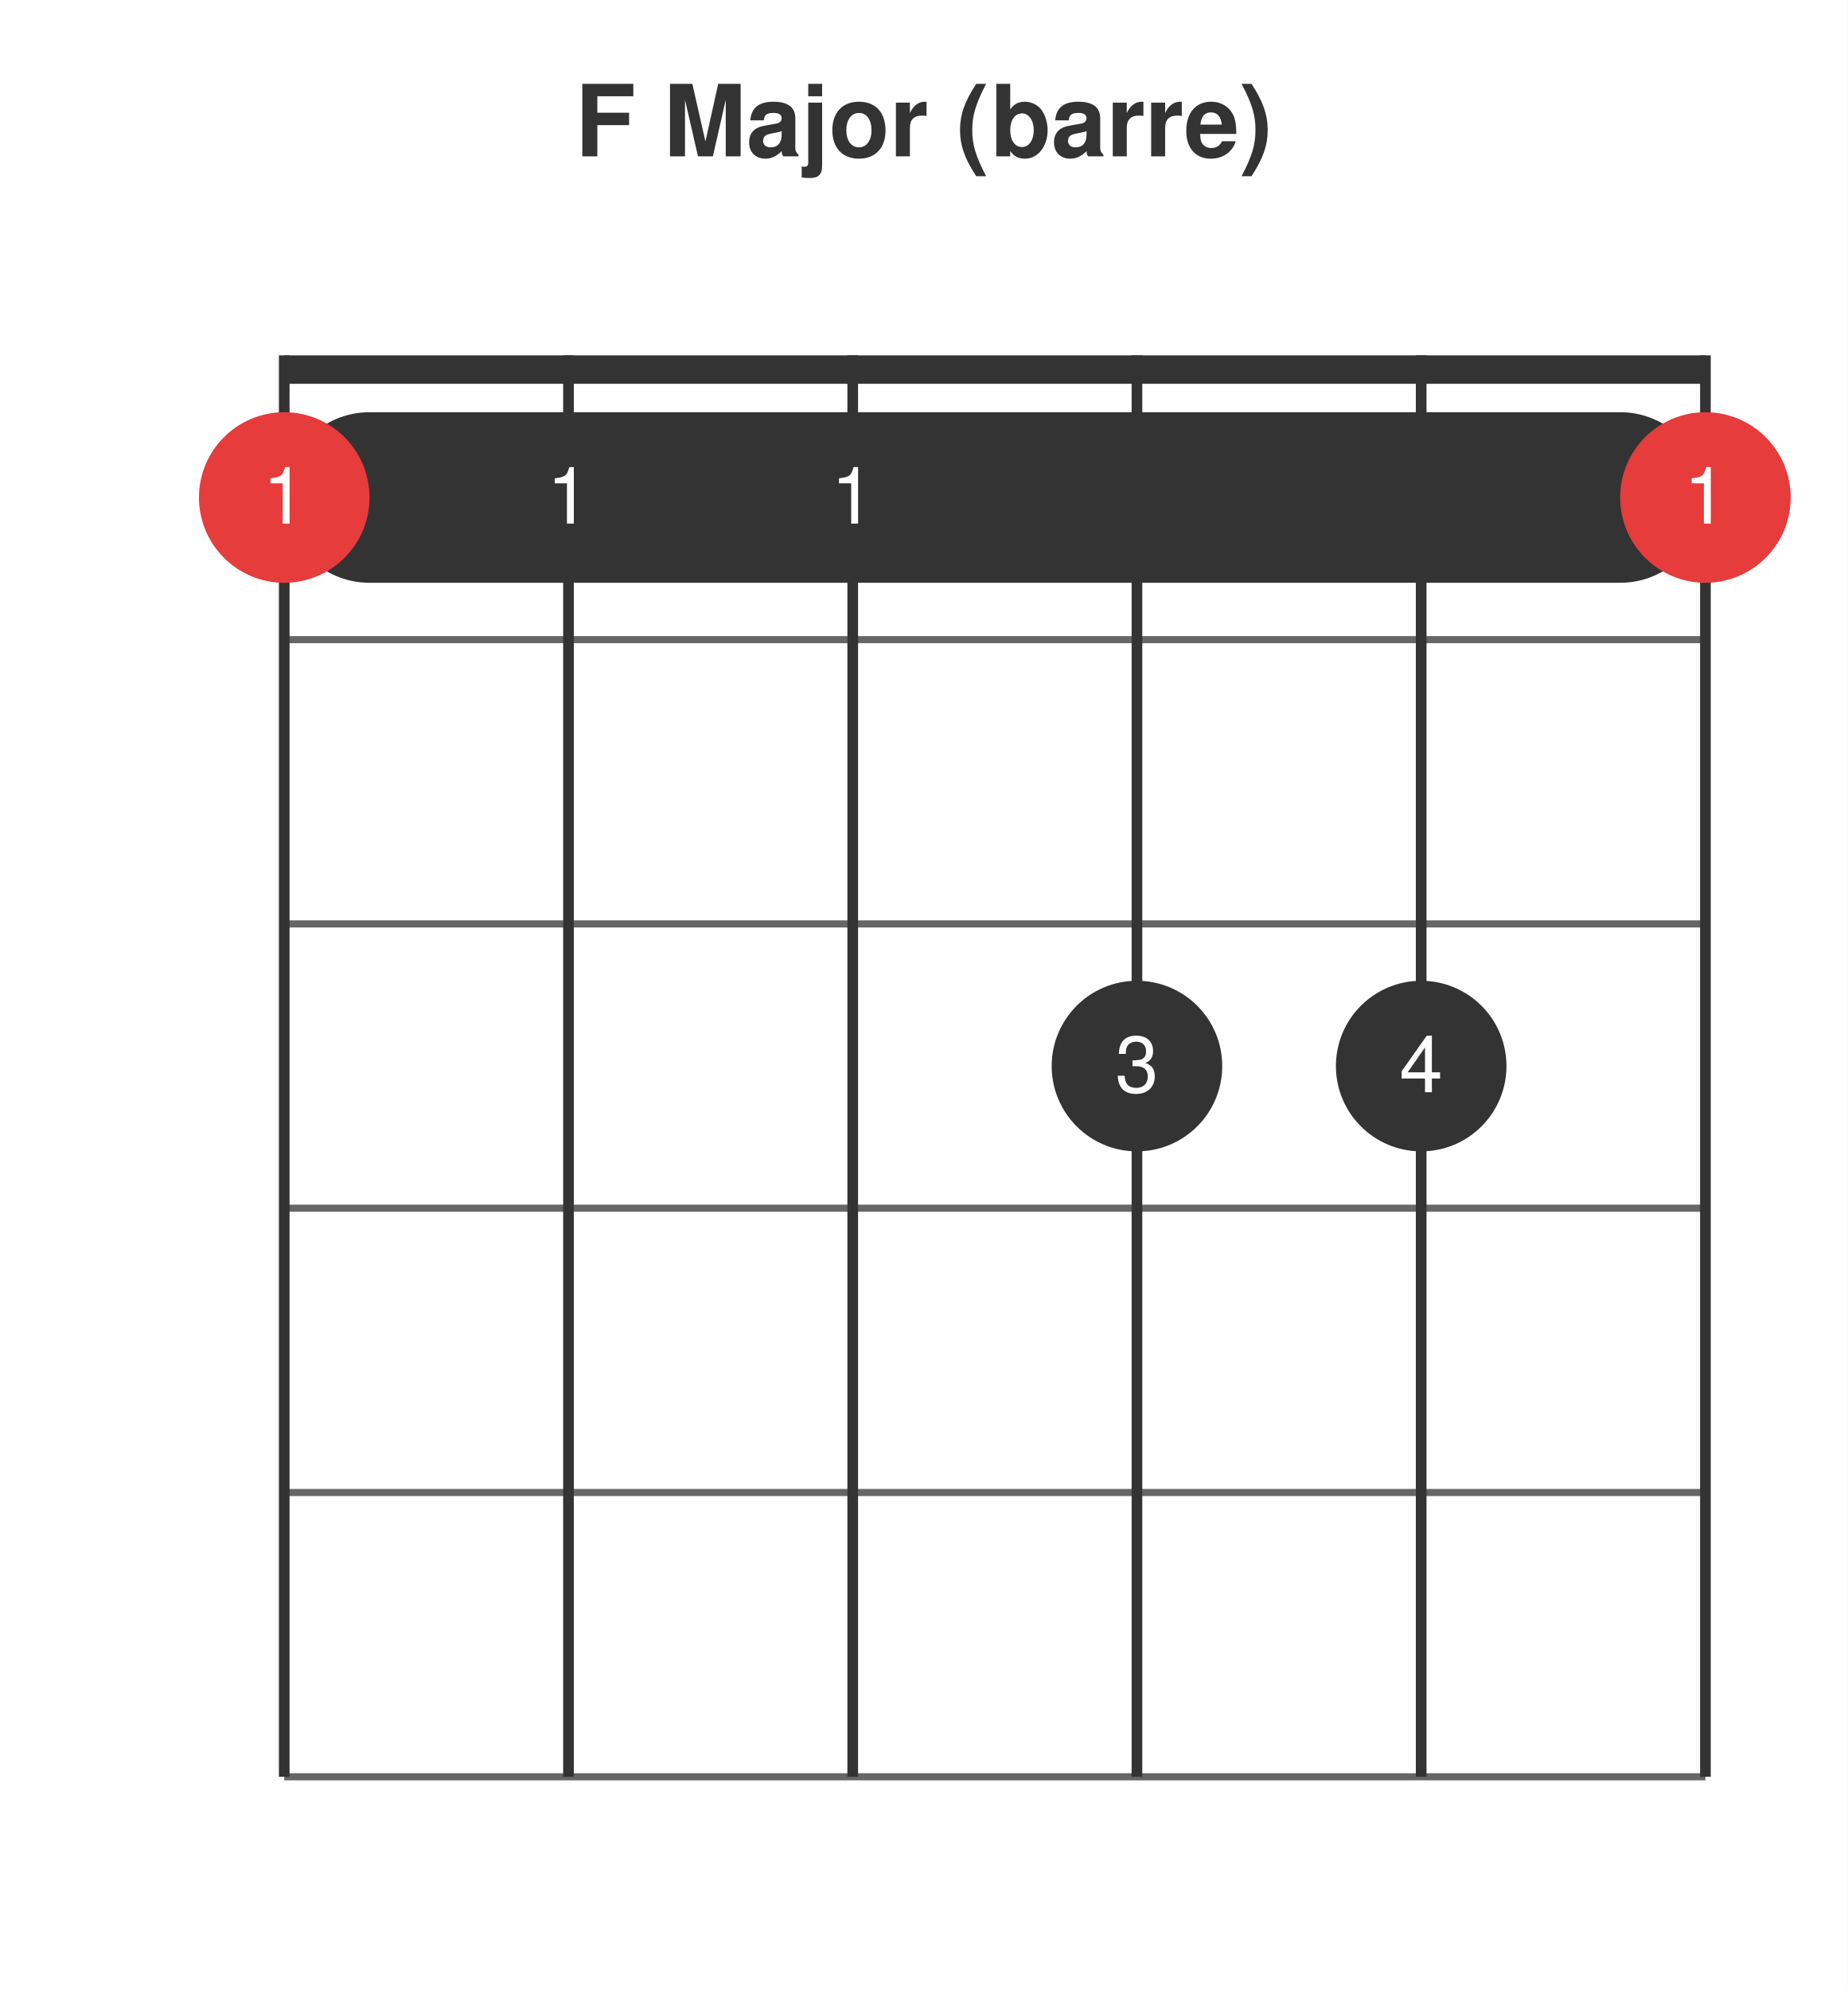
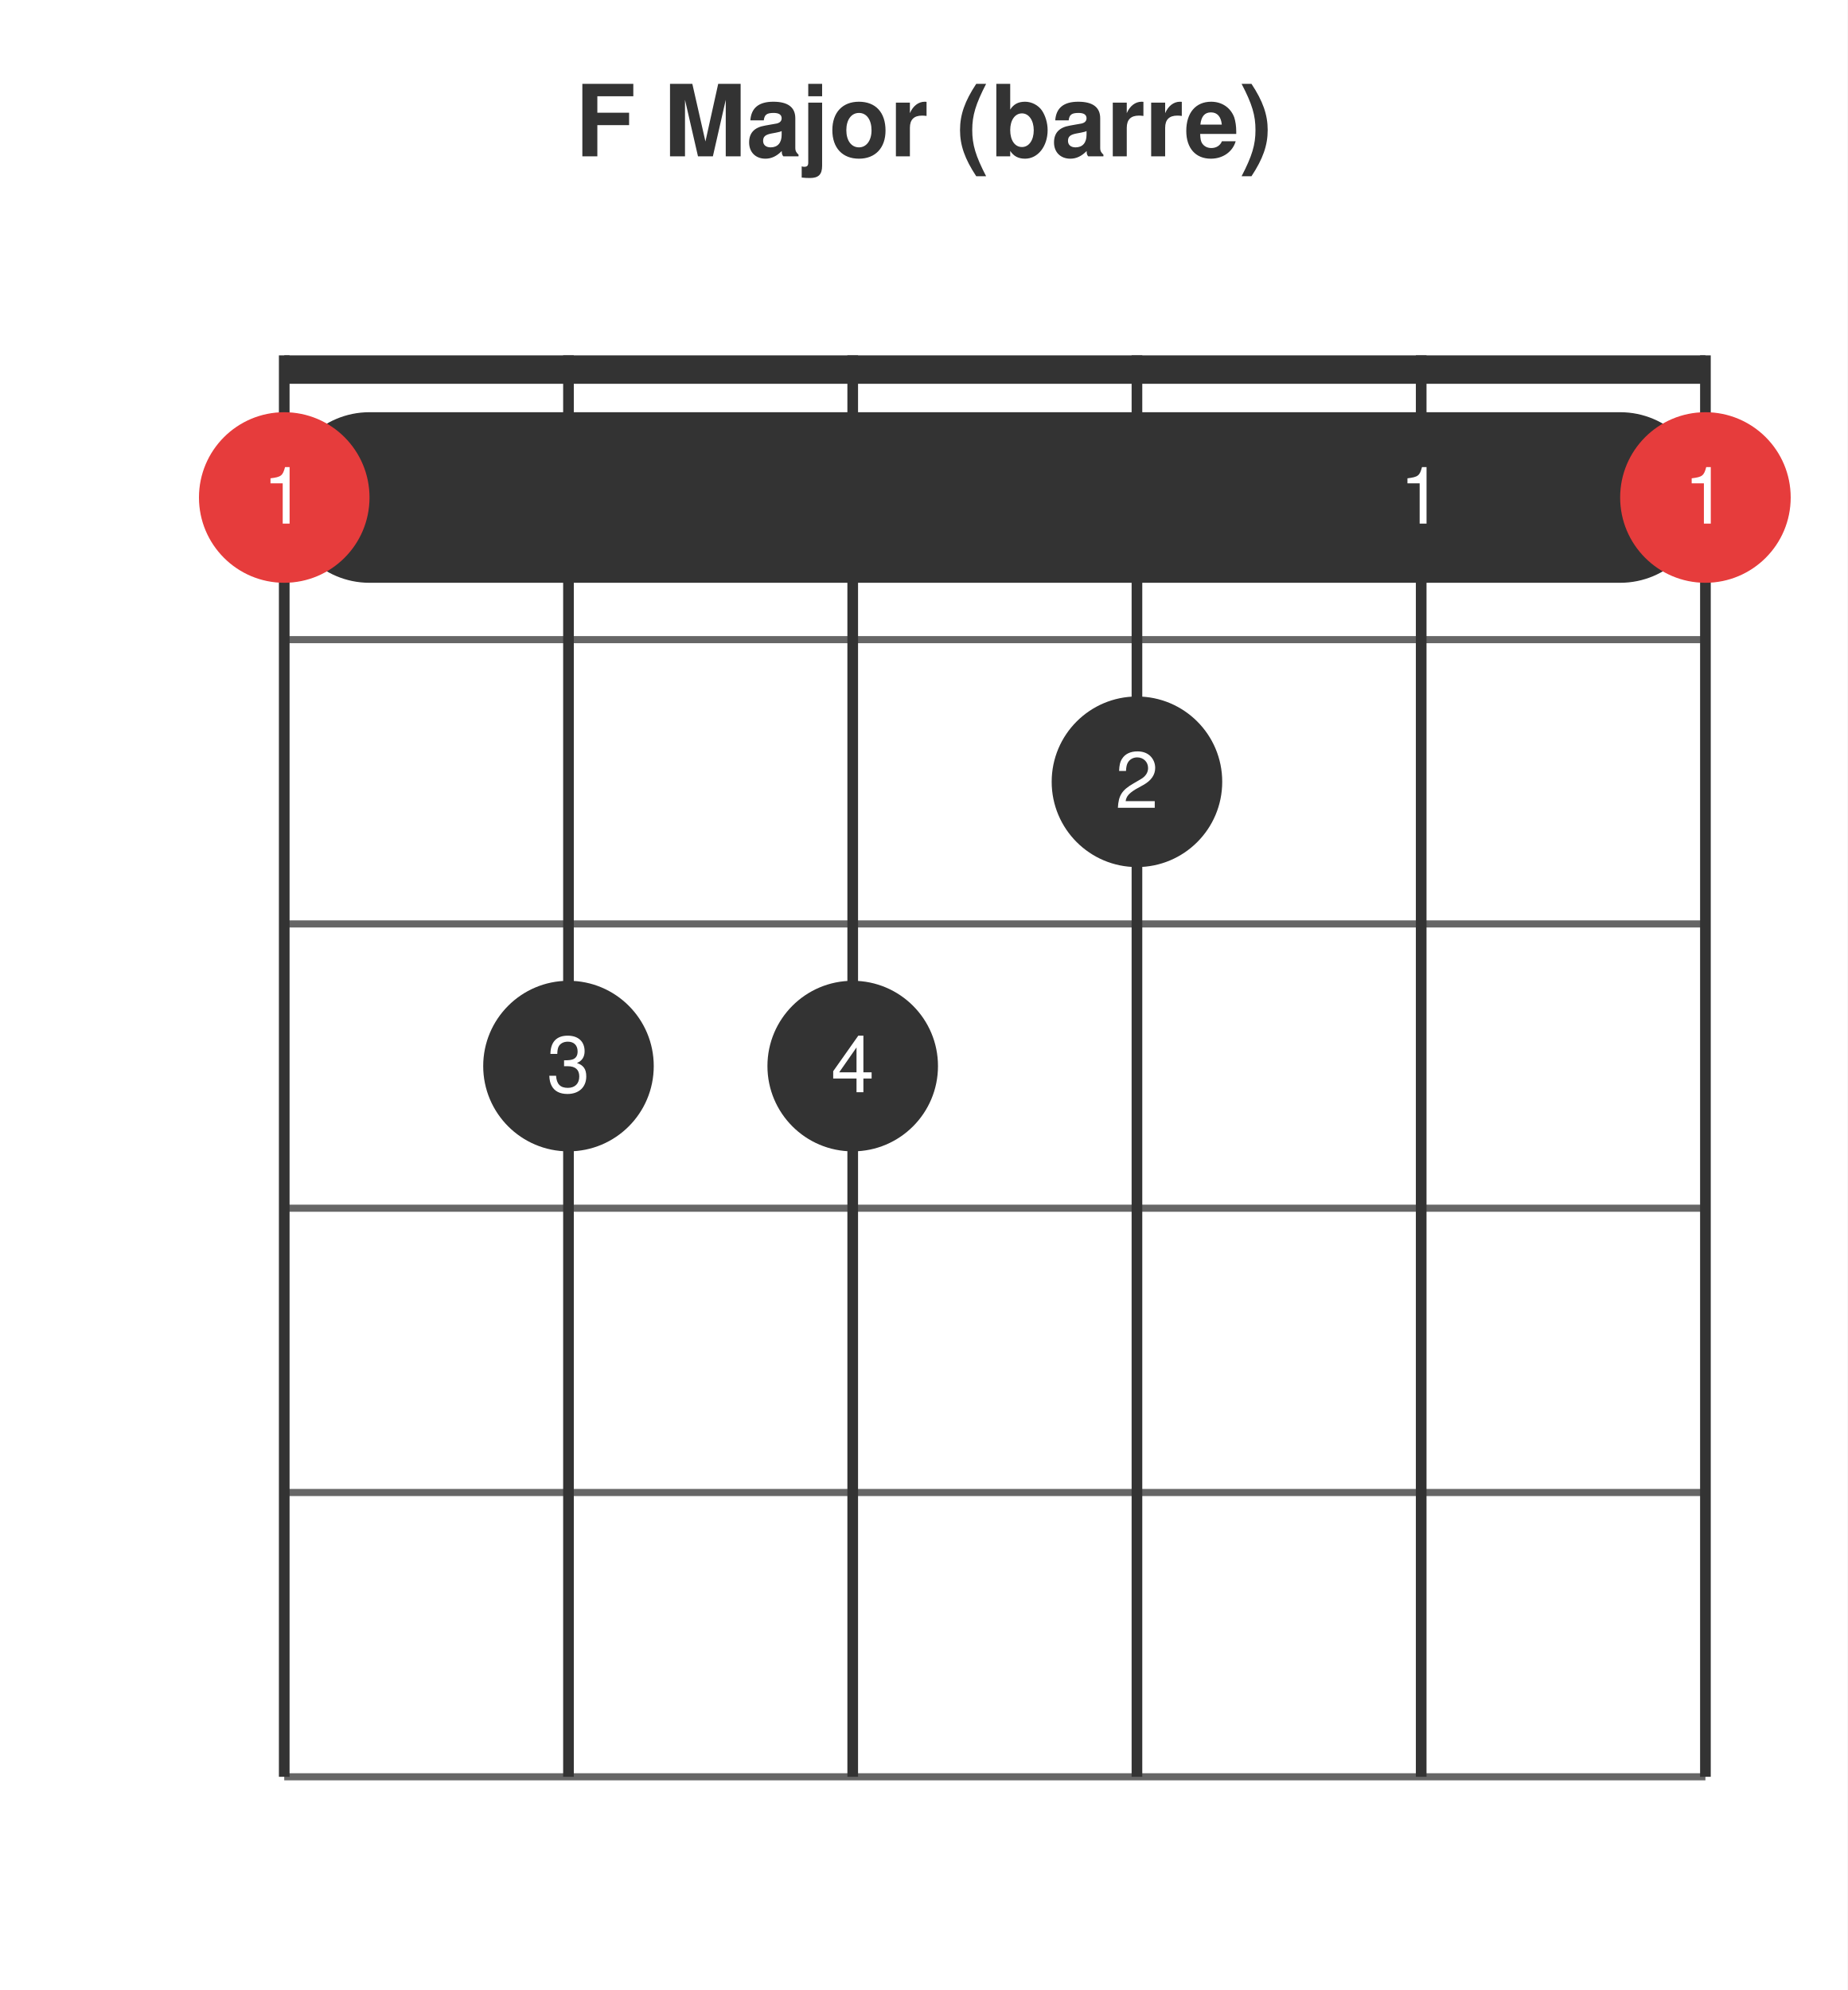
<svg xmlns="http://www.w3.org/2000/svg" width="260" height="280">
  <rect x="0" y="0" width="260" height="280" fill="#ffffff" />
  <rect x="40" y="50" width="200" height="4" fill="#333333" />
  <line x1="40" y1="90" x2="240" y2="90" stroke="#666666" stroke-width="1" />
  <line x1="40" y1="130" x2="240" y2="130" stroke="#666666" stroke-width="1" />
  <line x1="40" y1="170" x2="240" y2="170" stroke="#666666" stroke-width="1" />
  <line x1="40" y1="210" x2="240" y2="210" stroke="#666666" stroke-width="1" />
  <line x1="40" y1="250" x2="240" y2="250" stroke="#666666" stroke-width="1" />
  <line x1="40" y1="50" x2="40" y2="250" stroke="#333333" stroke-width="1.5" />
  <line x1="80" y1="50" x2="80" y2="250" stroke="#333333" stroke-width="1.5" />
  <line x1="120" y1="50" x2="120" y2="250" stroke="#333333" stroke-width="1.5" />
  <line x1="160" y1="50" x2="160" y2="250" stroke="#333333" stroke-width="1.5" />
  <line x1="200" y1="50" x2="200" y2="250" stroke="#333333" stroke-width="1.5" />
  <line x1="240" y1="50" x2="240" y2="250" stroke="#333333" stroke-width="1.5" />
  <text x="130" y="22" text-anchor="middle" dominant-baseline="auto" fill="#333333" font-family="Helvetica, Arial, sans-serif" font-size="14" font-weight="bold">F Major (barre)</text>
  <rect x="40" y="58" width="200" height="24" rx="12" ry="12" fill="#333333" />
  <circle cx="40" cy="70" r="12" fill="#e63c3c" />
  <text x="40" y="70" text-anchor="middle" dominant-baseline="middle" fill="#ffffff" font-family="Helvetica, Arial, sans-serif" font-size="11">1</text>
-   <circle cx="80" cy="70" r="12" fill="#333333" />
-   <text x="80" y="70" text-anchor="middle" dominant-baseline="middle" fill="#ffffff" font-family="Helvetica, Arial, sans-serif" font-size="11">1</text>
-   <circle cx="120" cy="70" r="12" fill="#333333" />
-   <text x="120" y="70" text-anchor="middle" dominant-baseline="middle" fill="#ffffff" font-family="Helvetica, Arial, sans-serif" font-size="11">1</text>
-   <circle cx="160" cy="150" r="12" fill="#333333" />
-   <text x="160" y="150" text-anchor="middle" dominant-baseline="middle" fill="#ffffff" font-family="Helvetica, Arial, sans-serif" font-size="11">3</text>
-   <circle cx="200" cy="150" r="12" fill="#333333" />
-   <text x="200" y="150" text-anchor="middle" dominant-baseline="middle" fill="#ffffff" font-family="Helvetica, Arial, sans-serif" font-size="11">4</text>
+   <circle cx="80" cy="150" r="12" fill="#333333" />
+   <text x="80" y="150" text-anchor="middle" dominant-baseline="middle" fill="#ffffff" font-family="Helvetica, Arial, sans-serif" font-size="11">3</text>
+   <circle cx="120" cy="150" r="12" fill="#333333" />
+   <text x="120" y="150" text-anchor="middle" dominant-baseline="middle" fill="#ffffff" font-family="Helvetica, Arial, sans-serif" font-size="11">4</text>
+   <circle cx="160" cy="110" r="12" fill="#333333" />
+   <text x="160" y="110" text-anchor="middle" dominant-baseline="middle" fill="#ffffff" font-family="Helvetica, Arial, sans-serif" font-size="11">2</text>
+   <circle cx="200" cy="70" r="12" fill="#333333" />
+   <text x="200" y="70" text-anchor="middle" dominant-baseline="middle" fill="#ffffff" font-family="Helvetica, Arial, sans-serif" font-size="11">1</text>
  <circle cx="240" cy="70" r="12" fill="#e63c3c" />
  <text x="240" y="70" text-anchor="middle" dominant-baseline="middle" fill="#ffffff" font-family="Helvetica, Arial, sans-serif" font-size="11">1</text>
</svg>
